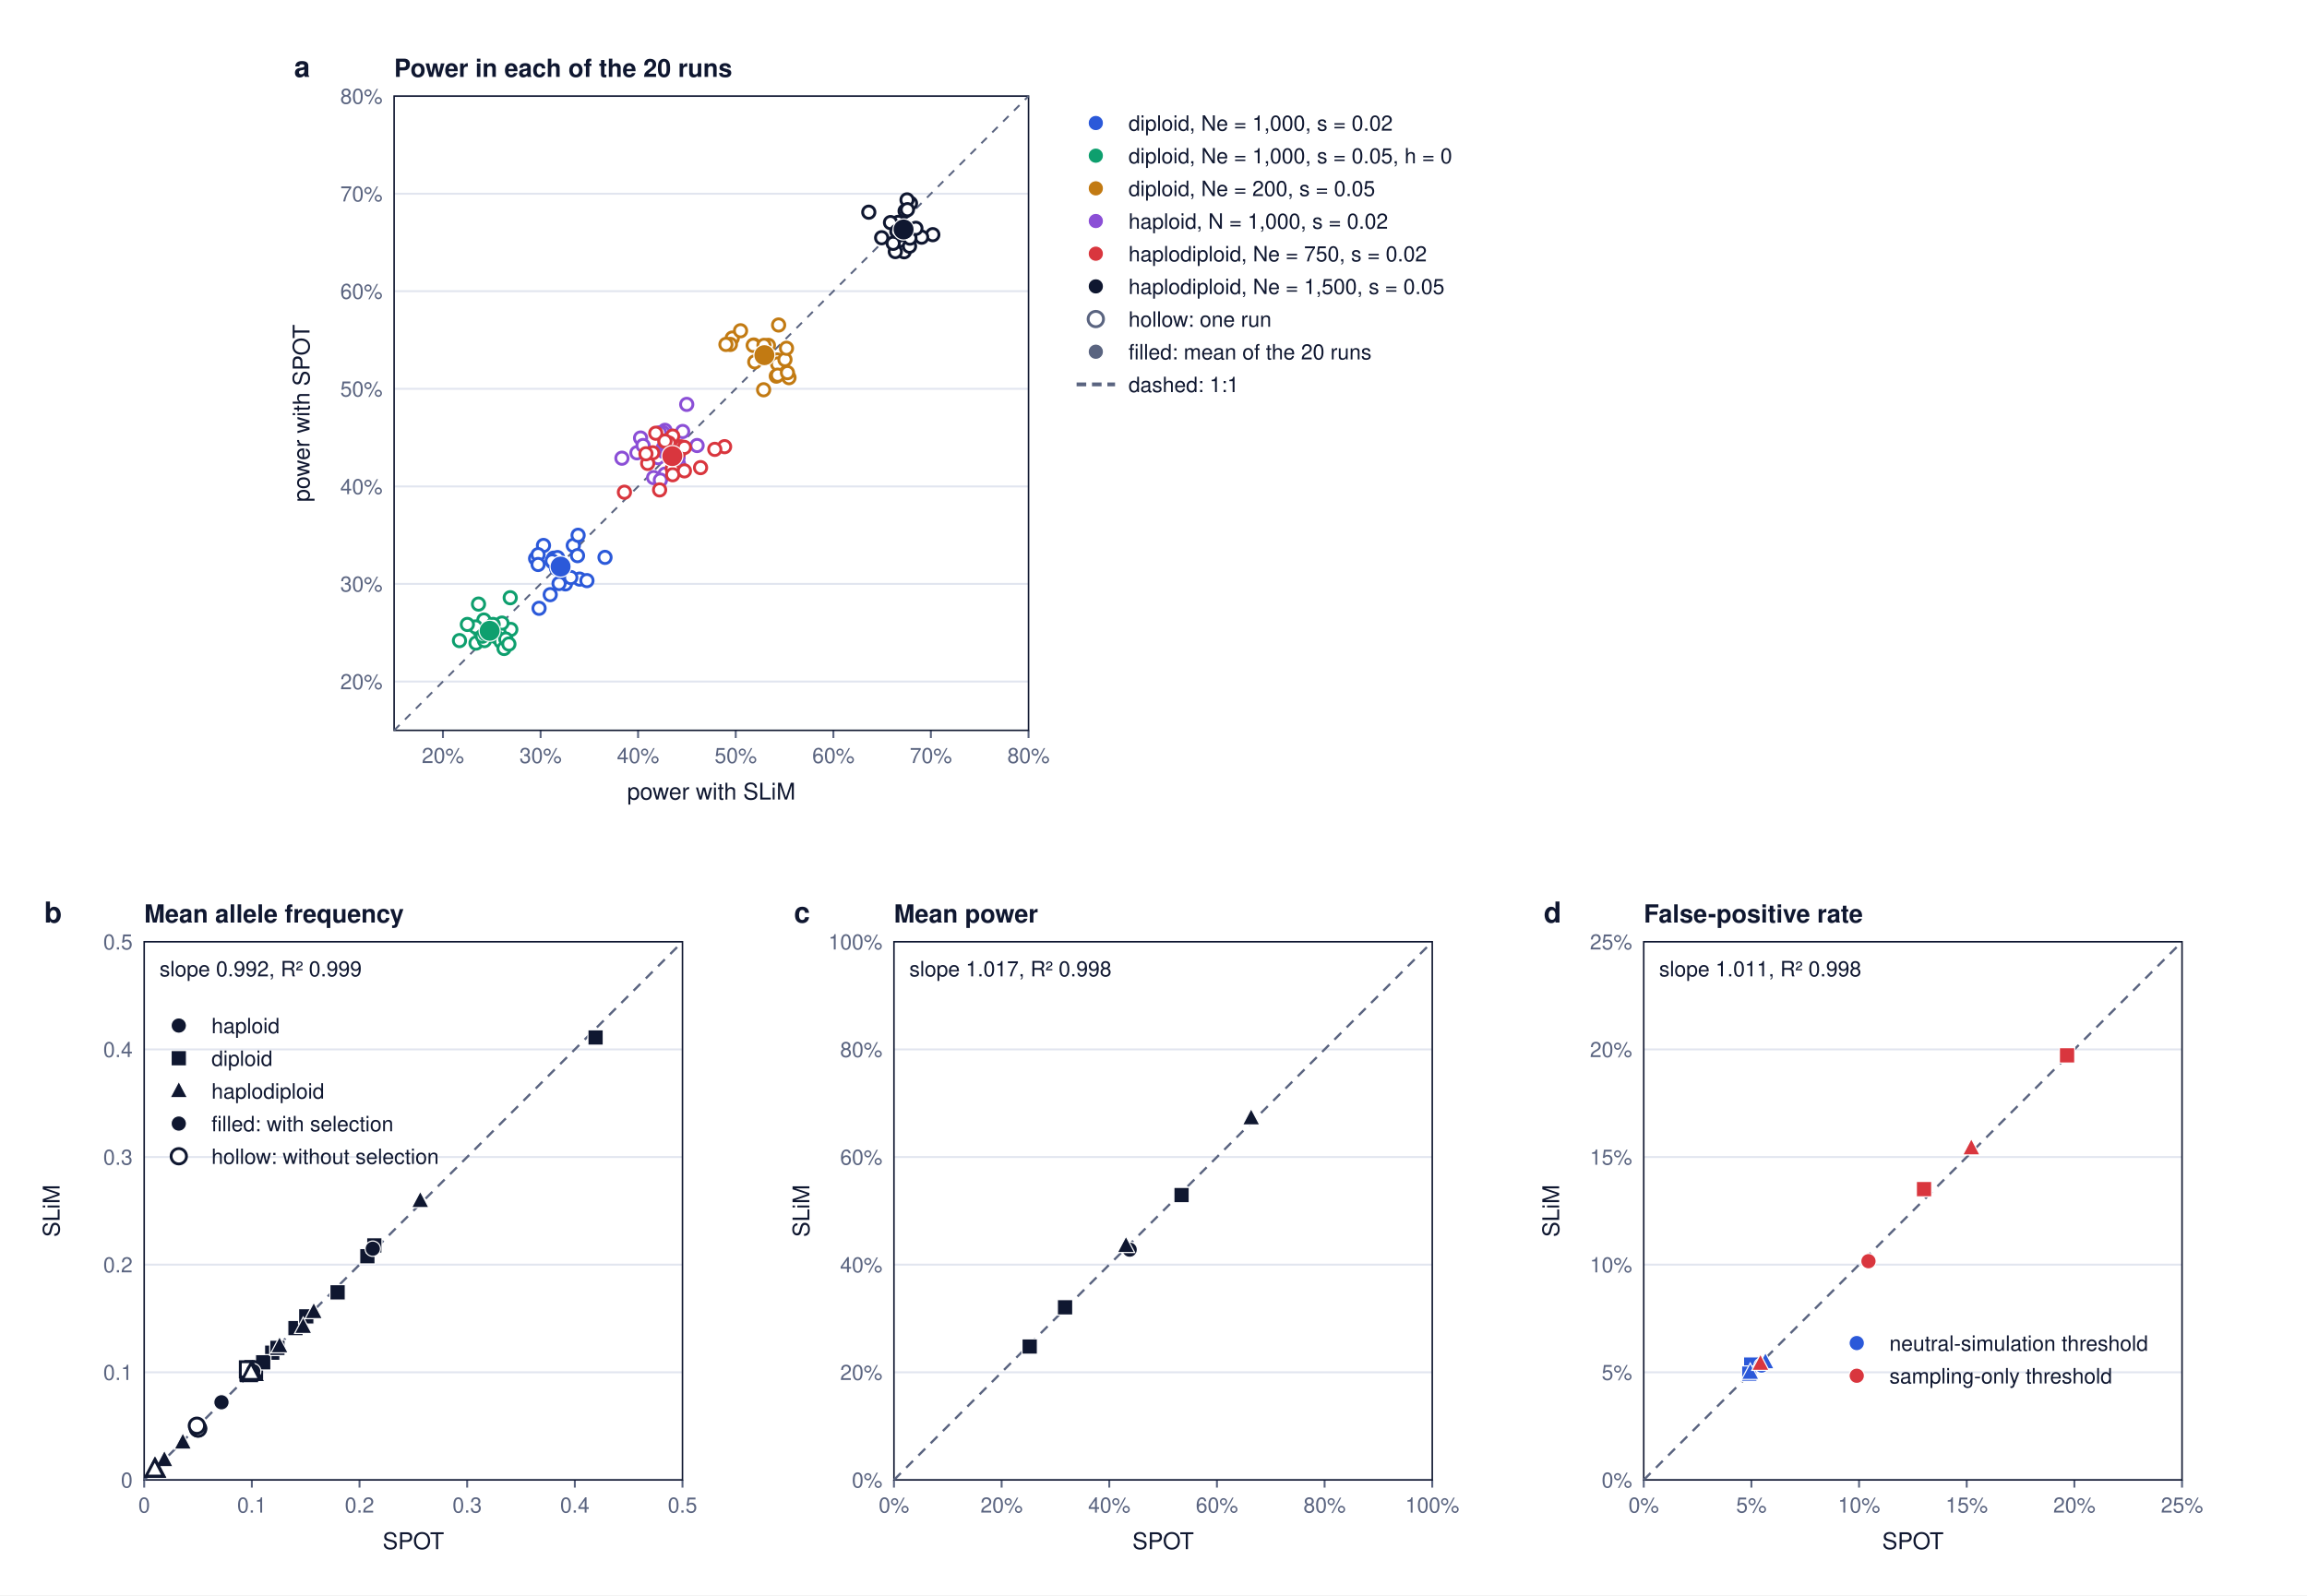
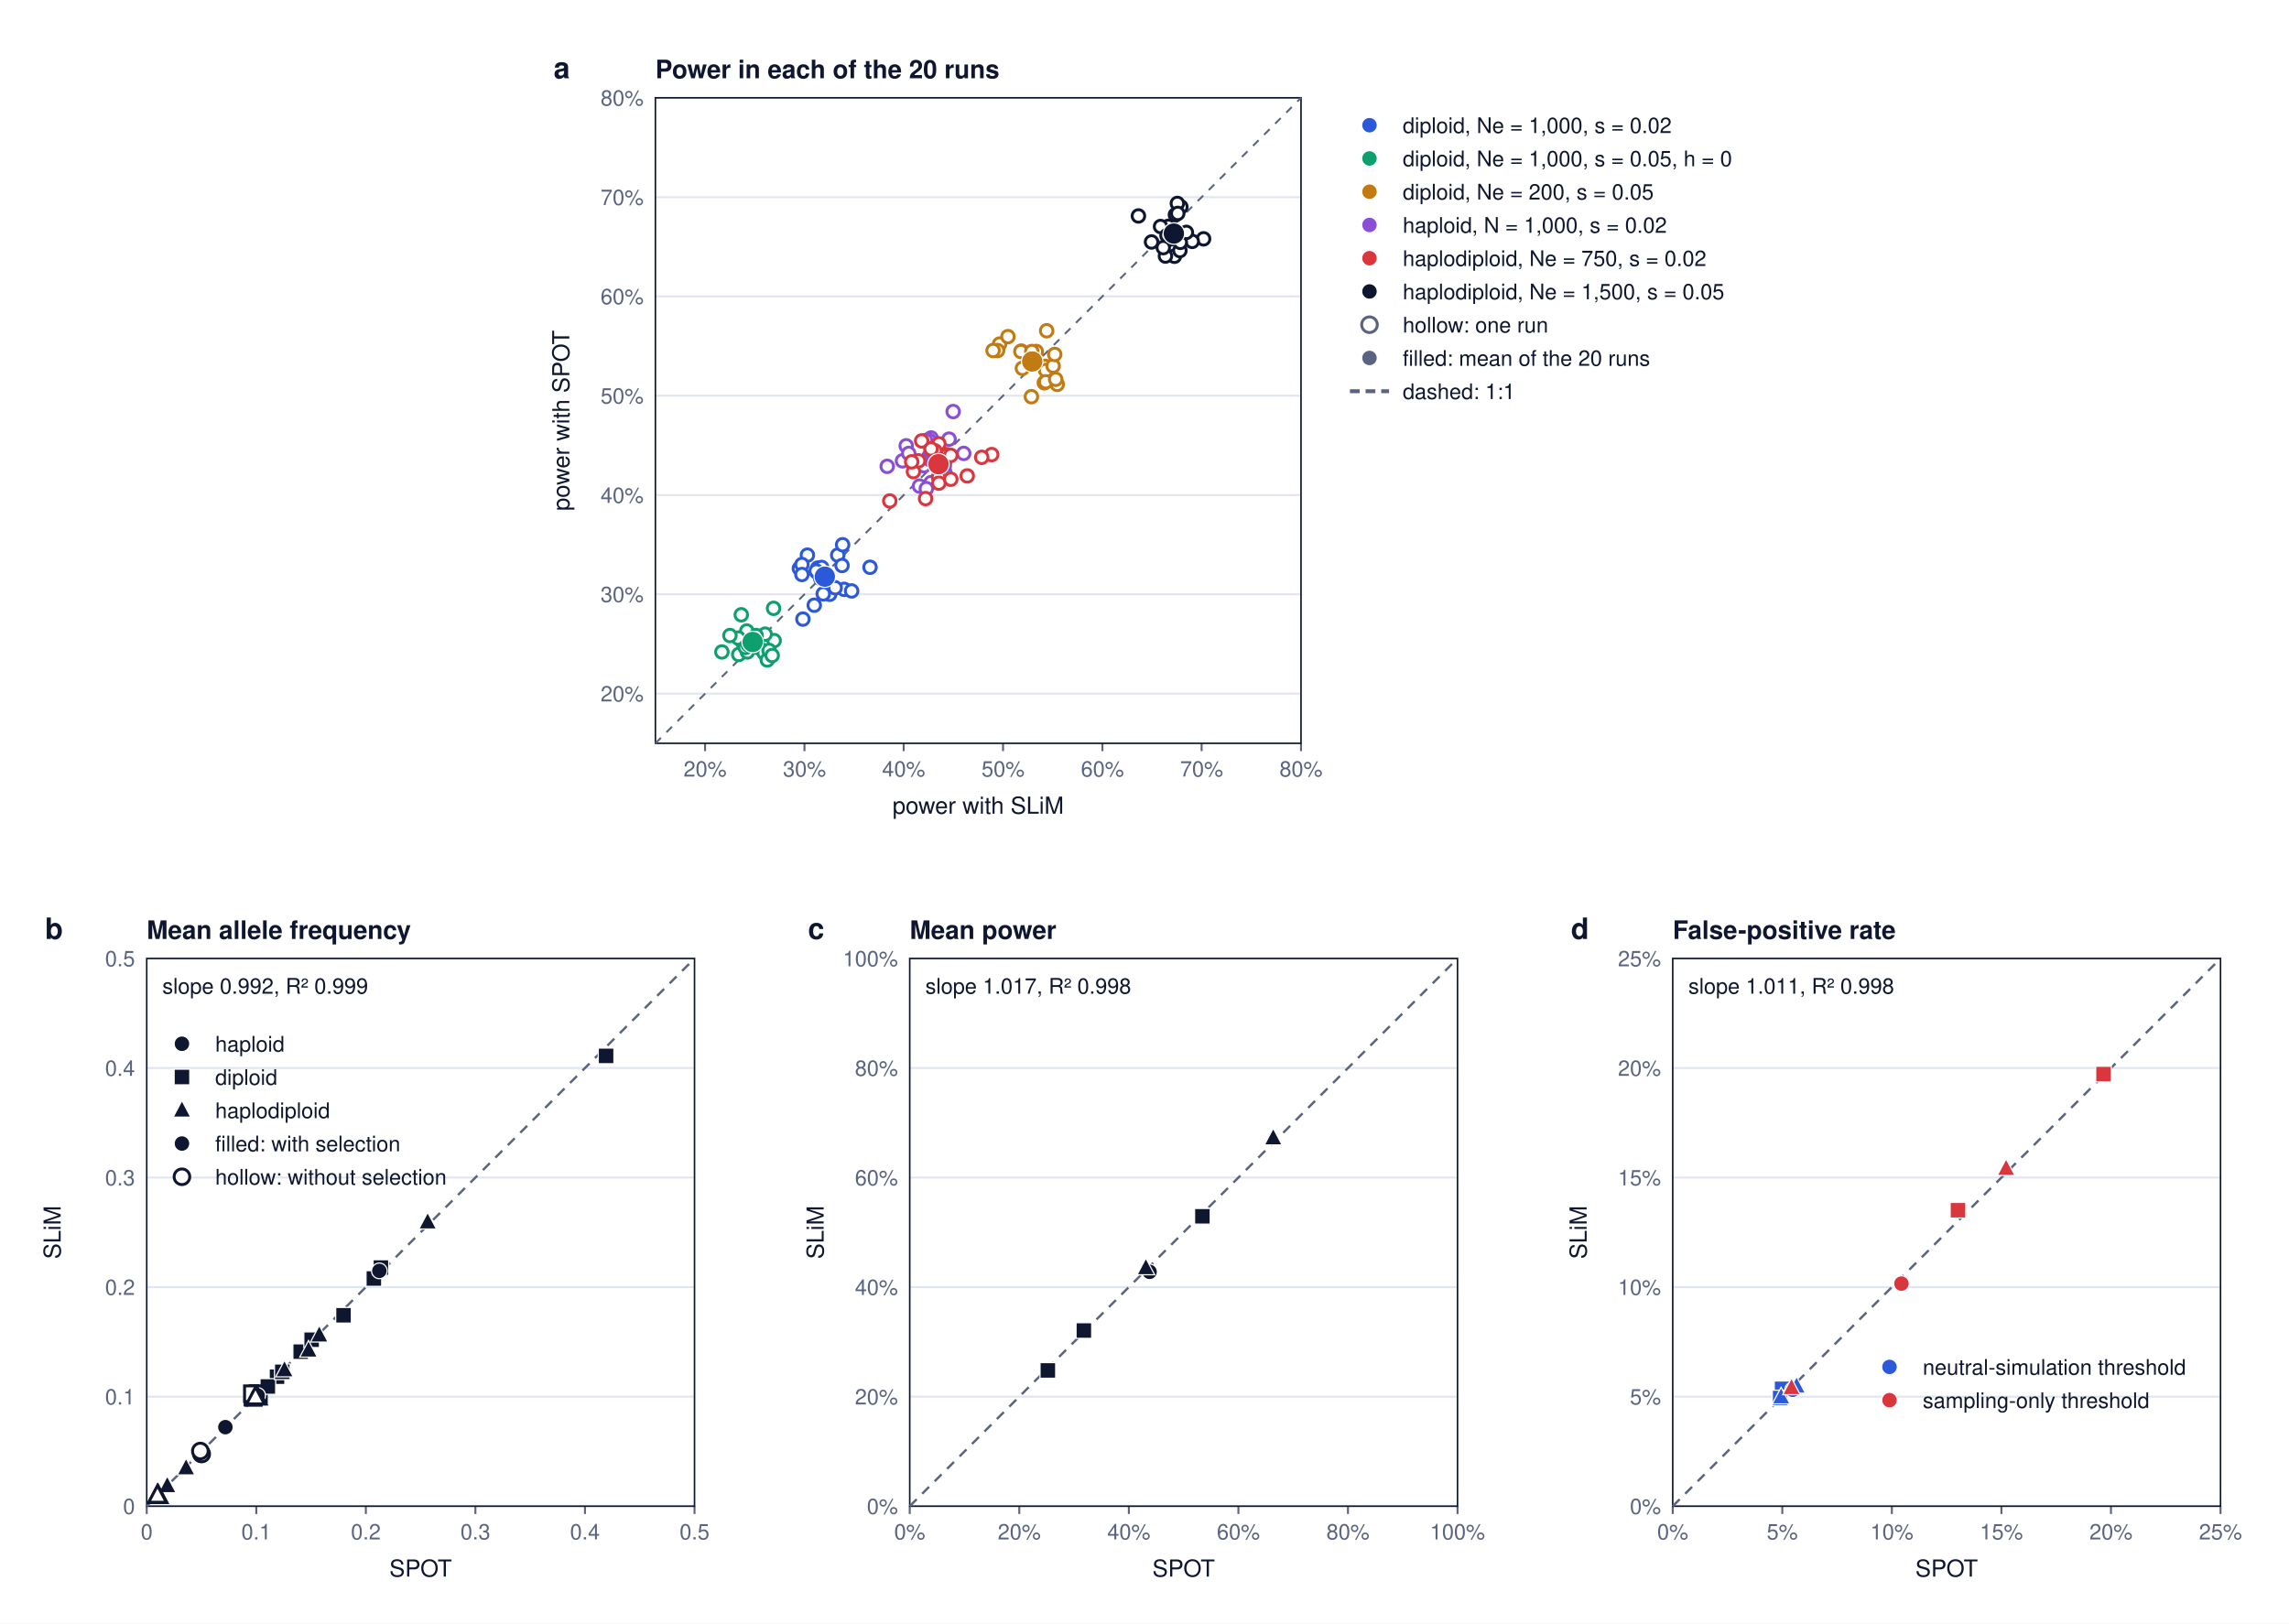
- <svg xmlns="http://www.w3.org/2000/svg" width="1200" height="830" viewBox="0 0 1200 830" font-family="Helvetica,Arial,sans-serif">
+ <svg xmlns="http://www.w3.org/2000/svg" width="1170" height="830" viewBox="0 0 1170 830" font-family="Helvetica,Arial,sans-serif">
  <defs>
    <g id="m0">
      <circle r="3.2" fill="#fff" stroke="#2B59D9" stroke-width="1.5" />
    </g>
    <g id="m1">
      <circle r="5.5" fill="#2B59D9" stroke="#fff" stroke-width="0.6" />
    </g>
    <g id="m2">
      <circle r="3.2" fill="#fff" stroke="#0E9F6E" stroke-width="1.5" />
    </g>
    <g id="m3">
      <circle r="5.5" fill="#0E9F6E" stroke="#fff" stroke-width="0.6" />
    </g>
    <g id="m4">
      <circle r="3.2" fill="#fff" stroke="#C27A12" stroke-width="1.5" />
    </g>
    <g id="m5">
      <circle r="5.5" fill="#C27A12" stroke="#fff" stroke-width="0.6" />
    </g>
    <g id="m6">
      <circle r="3.2" fill="#fff" stroke="#8B4FD6" stroke-width="1.5" />
    </g>
    <g id="m7">
      <circle r="5.5" fill="#8B4FD6" stroke="#fff" stroke-width="0.6" />
    </g>
    <g id="m8">
      <circle r="3.2" fill="#fff" stroke="#D9363E" stroke-width="1.5" />
    </g>
    <g id="m9">
      <circle r="5.5" fill="#D9363E" stroke="#fff" stroke-width="0.6" />
    </g>
    <g id="m10">
      <circle r="3.2" fill="#fff" stroke="#0F1730" stroke-width="1.5" />
    </g>
    <g id="m11">
      <circle r="5.5" fill="#0F1730" stroke="#fff" stroke-width="0.6" />
    </g>
    <g id="m12">
      <circle r="4" fill="#2B59D9" stroke="#fff" stroke-width="0.6" />
    </g>
    <g id="m13">
      <circle r="4" fill="#0E9F6E" stroke="#fff" stroke-width="0.6" />
    </g>
    <g id="m14">
      <circle r="4" fill="#C27A12" stroke="#fff" stroke-width="0.6" />
    </g>
    <g id="m15">
      <circle r="4" fill="#8B4FD6" stroke="#fff" stroke-width="0.6" />
    </g>
    <g id="m16">
      <circle r="4" fill="#D9363E" stroke="#fff" stroke-width="0.6" />
    </g>
    <g id="m17">
      <circle r="4" fill="#0F1730" stroke="#fff" stroke-width="0.6" />
    </g>
    <g id="m18">
      <circle r="4" fill="#fff" stroke="#5A6480" stroke-width="1.5" />
    </g>
    <g id="m19">
      <circle r="4" fill="#5A6480" stroke="#fff" stroke-width="0.6" />
    </g>
    <g id="m20">
      <rect x="-4" y="-4" width="8" height="8" fill="#0F1730" stroke="#fff" stroke-width="0.6" />
    </g>
    <g id="m21">
      <rect x="-4" y="-4" width="8" height="8" fill="#fff" stroke="#0F1730" stroke-width="1.5" />
    </g>
    <g id="m22">
      <circle r="4" fill="#fff" stroke="#0F1730" stroke-width="1.5" />
    </g>
    <g id="m23">
      <path d="M0 -5L4.5 3.5H-4.5Z" fill="#0F1730" stroke="#fff" stroke-width="0.6" />
    </g>
    <g id="m24">
      <path d="M0 -5L4.5 3.5H-4.5Z" fill="#fff" stroke="#0F1730" stroke-width="1.5" />
    </g>
    <g id="m25">
      <rect x="-4" y="-4" width="8" height="8" fill="#2B59D9" stroke="#fff" stroke-width="0.6" />
    </g>
    <g id="m26">
      <path d="M0 -5L4.5 3.5H-4.5Z" fill="#2B59D9" stroke="#fff" stroke-width="0.6" />
    </g>
    <g id="m27">
      <rect x="-4" y="-4" width="8" height="8" fill="#D9363E" stroke="#fff" stroke-width="0.6" />
    </g>
    <g id="m28">
      <path d="M0 -5L4.5 3.5H-4.5Z" fill="#D9363E" stroke="#fff" stroke-width="0.6" />
    </g>
  </defs>
-   <rect width="1200" height="830" fill="#fff" />
-   <text x="205.0" y="40.0" font-size="13" text-anchor="start" fill="#0F1730" font-weight="600">Power in each of the 20 runs</text>
-   <text x="153.0" y="40.0" font-size="15" text-anchor="start" fill="#0F1730" font-weight="700">a</text>
-   <line x1="205" x2="535" y1="354.6" y2="354.6" stroke="#E1E5EF" />
-   <text x="199" y="358.6" font-size="11" text-anchor="end" fill="#5A6480">20%</text>
-   <line x1="205" x2="535" y1="303.8" y2="303.8" stroke="#E1E5EF" />
-   <text x="199" y="307.8" font-size="11" text-anchor="end" fill="#5A6480">30%</text>
-   <line x1="205" x2="535" y1="253.1" y2="253.1" stroke="#E1E5EF" />
-   <text x="199" y="257.1" font-size="11" text-anchor="end" fill="#5A6480">40%</text>
-   <line x1="205" x2="535" y1="202.3" y2="202.3" stroke="#E1E5EF" />
-   <text x="199" y="206.3" font-size="11" text-anchor="end" fill="#5A6480">50%</text>
-   <line x1="205" x2="535" y1="151.5" y2="151.5" stroke="#E1E5EF" />
-   <text x="199" y="155.5" font-size="11" text-anchor="end" fill="#5A6480">60%</text>
-   <line x1="205" x2="535" y1="100.8" y2="100.8" stroke="#E1E5EF" />
-   <text x="199" y="104.8" font-size="11" text-anchor="end" fill="#5A6480">70%</text>
-   <line x1="205" x2="535" y1="50.0" y2="50.0" stroke="#E1E5EF" />
-   <text x="199" y="54.0" font-size="11" text-anchor="end" fill="#5A6480">80%</text>
-   <line x1="230.4" x2="230.4" y1="380" y2="384" stroke="#5A6480" />
-   <text x="230.4" y="397" font-size="11" text-anchor="middle" fill="#5A6480">20%</text>
-   <line x1="281.2" x2="281.2" y1="380" y2="384" stroke="#5A6480" />
-   <text x="281.2" y="397" font-size="11" text-anchor="middle" fill="#5A6480">30%</text>
-   <line x1="331.9" x2="331.9" y1="380" y2="384" stroke="#5A6480" />
-   <text x="331.9" y="397" font-size="11" text-anchor="middle" fill="#5A6480">40%</text>
-   <line x1="382.7" x2="382.7" y1="380" y2="384" stroke="#5A6480" />
-   <text x="382.7" y="397" font-size="11" text-anchor="middle" fill="#5A6480">50%</text>
-   <line x1="433.5" x2="433.5" y1="380" y2="384" stroke="#5A6480" />
-   <text x="433.5" y="397" font-size="11" text-anchor="middle" fill="#5A6480">60%</text>
-   <line x1="484.2" x2="484.2" y1="380" y2="384" stroke="#5A6480" />
-   <text x="484.2" y="397" font-size="11" text-anchor="middle" fill="#5A6480">70%</text>
-   <line x1="535.0" x2="535.0" y1="380" y2="384" stroke="#5A6480" />
-   <text x="535.0" y="397" font-size="11" text-anchor="middle" fill="#5A6480">80%</text>
-   <rect x="205" y="50" width="330" height="330" fill="none" stroke="#0F1730" stroke-width=".8" />
-   <text x="370.0" y="416.0" font-size="12" text-anchor="middle" fill="#0F1730">power with SLiM</text>
-   <text x="161.0" y="215.0" font-size="12" text-anchor="middle" fill="#0F1730" transform="rotate(-90 161.0 215.0)">power with SPOT</text>
-   <path d="M205.0 380.0L535.0 50.0" fill="none" stroke="#5A6480" stroke-width="1" stroke-dasharray="4 4" stroke-opacity="1" />
-   <use href="#m0" x="278.6" y="290.6" />
-   <use href="#m0" x="294.1" y="303.8" />
-   <use href="#m0" x="301.5" y="301.3" />
-   <use href="#m0" x="282.7" y="283.8" />
-   <use href="#m0" x="279.9" y="288.6" />
-   <use href="#m0" x="298.2" y="283.8" />
-   <use href="#m0" x="314.7" y="290.0" />
-   <use href="#m0" x="288.0" y="290.4" />
-   <use href="#m0" x="280.4" y="316.5" />
-   <use href="#m0" x="289.5" y="295.7" />
-   <use href="#m0" x="300.4" y="289.1" />
-   <use href="#m0" x="290.0" y="290.1" />
-   <use href="#m0" x="296.9" y="300.5" />
-   <use href="#m0" x="287.5" y="292.4" />
-   <use href="#m0" x="279.9" y="293.7" />
-   <use href="#m0" x="286.2" y="309.4" />
-   <use href="#m0" x="290.8" y="303.6" />
-   <use href="#m0" x="305.3" y="302.1" />
-   <use href="#m0" x="300.7" y="278.5" />
-   <use href="#m0" x="287.2" y="291.9" />
-   <use href="#m1" x="291.6" y="294.8" />
-   <use href="#m2" x="247.6" y="334.6" />
-   <use href="#m2" x="249.4" y="328.0" />
-   <use href="#m2" x="265.7" y="327.5" />
-   <use href="#m2" x="251.7" y="322.6" />
-   <use href="#m2" x="239.0" y="333.3" />
-   <use href="#m2" x="258.1" y="331.3" />
-   <use href="#m2" x="265.4" y="311.0" />
-   <use href="#m2" x="252.0" y="333.3" />
-   <use href="#m2" x="247.4" y="326.2" />
-   <use href="#m2" x="260.6" y="333.8" />
-   <use href="#m2" x="262.2" y="337.4" />
-   <use href="#m2" x="248.9" y="314.3" />
-   <use href="#m2" x="261.1" y="324.2" />
-   <use href="#m2" x="254.5" y="328.2" />
-   <use href="#m2" x="250.9" y="331.0" />
-   <use href="#m2" x="256.5" y="324.9" />
-   <use href="#m2" x="243.1" y="324.9" />
-   <use href="#m2" x="263.1" y="332.5" />
-   <use href="#m2" x="264.7" y="335.1" />
-   <use href="#m2" x="252.5" y="329.7" />
-   <use href="#m3" x="254.7" y="328.2" />
-   <use href="#m4" x="380.9" y="175.9" />
-   <use href="#m4" x="397.2" y="202.8" />
-   <use href="#m4" x="403.8" y="195.7" />
-   <use href="#m4" x="399.7" y="179.7" />
-   <use href="#m4" x="379.9" y="179.2" />
-   <use href="#m4" x="392.1" y="179.5" />
-   <use href="#m4" x="392.6" y="188.3" />
-   <use href="#m4" x="391.8" y="179.7" />
-   <use href="#m4" x="397.2" y="184.8" />
-   <use href="#m4" x="404.3" y="187.3" />
-   <use href="#m4" x="385.2" y="172.1" />
-   <use href="#m4" x="404.5" y="189.4" />
-   <use href="#m4" x="410.4" y="196.5" />
-   <use href="#m4" x="404.5" y="195.2" />
-   <use href="#m4" x="408.3" y="187.1" />
-   <use href="#m4" x="409.1" y="181.2" />
-   <use href="#m4" x="377.6" y="179.2" />
-   <use href="#m4" x="409.6" y="193.9" />
-   <use href="#m4" x="397.4" y="179.7" />
-   <use href="#m4" x="405.0" y="169.1" />
-   <use href="#m5" x="397.6" y="184.8" />
-   <use href="#m6" x="353.2" y="242.7" />
-   <use href="#m6" x="331.3" y="235.6" />
-   <use href="#m6" x="353.0" y="233.3" />
-   <use href="#m6" x="345.9" y="223.9" />
-   <use href="#m6" x="342.3" y="238.1" />
-   <use href="#m6" x="353.8" y="232.7" />
-   <use href="#m6" x="351.3" y="231.7" />
-   <use href="#m6" x="344.9" y="225.1" />
-   <use href="#m6" x="333.2" y="227.9" />
-   <use href="#m6" x="343.1" y="225.2" />
-   <use href="#m6" x="355.1" y="224.5" />
-   <use href="#m6" x="340.0" y="248.5" />
-   <use href="#m6" x="345.9" y="246.7" />
-   <use href="#m6" x="334.5" y="231.8" />
-   <use href="#m6" x="352.9" y="241.4" />
-   <use href="#m6" x="357.2" y="210.4" />
-   <use href="#m6" x="323.5" y="238.4" />
-   <use href="#m6" x="362.6" y="231.8" />
-   <use href="#m6" x="352.7" y="238.1" />
-   <use href="#m6" x="343.5" y="249.8" />
-   <use href="#m7" x="346.0" y="233.9" />
-   <use href="#m8" x="345.9" y="229.5" />
-   <use href="#m8" x="353.2" y="235.1" />
-   <use href="#m8" x="349.7" y="243.9" />
-   <use href="#m8" x="349.9" y="226.9" />
-   <use href="#m8" x="354.3" y="232.5" />
-   <use href="#m8" x="349.9" y="247.0" />
-   <use href="#m8" x="336.9" y="241.1" />
-   <use href="#m8" x="347.9" y="230.5" />
-   <use href="#m8" x="341.1" y="225.4" />
-   <use href="#m8" x="350.5" y="235.1" />
-   <use href="#m8" x="343.1" y="254.9" />
-   <use href="#m8" x="339.5" y="235.6" />
-   <use href="#m8" x="356.0" y="232.8" />
-   <use href="#m8" x="345.9" y="229.5" />
-   <use href="#m8" x="376.9" y="232.4" />
-   <use href="#m8" x="356.0" y="245.0" />
-   <use href="#m8" x="364.4" y="243.3" />
-   <use href="#m8" x="371.8" y="233.8" />
-   <use href="#m8" x="336.0" y="236.1" />
-   <use href="#m8" x="324.8" y="256.1" />
-   <use href="#m9" x="349.7" y="237.3" />
-   <use href="#m10" x="475.6" y="121.8" />
-   <use href="#m10" x="451.9" y="110.4" />
-   <use href="#m10" x="485.2" y="122.1" />
-   <use href="#m10" x="468.1" y="122.2" />
-   <use href="#m10" x="458.6" y="123.7" />
-   <use href="#m10" x="470.3" y="131.0" />
-   <use href="#m10" x="465.7" y="130.9" />
-   <use href="#m10" x="473.6" y="105.8" />
-   <use href="#m10" x="471.8" y="104.0" />
-   <use href="#m10" x="467.2" y="115.7" />
-   <use href="#m10" x="463.2" y="115.8" />
-   <use href="#m10" x="473.1" y="123.6" />
-   <use href="#m10" x="470.8" y="109.8" />
-   <use href="#m10" x="472.0" y="109.1" />
-   <use href="#m10" x="464.6" y="126.6" />
-   <use href="#m10" x="479.4" y="123.4" />
-   <use href="#m10" x="473.1" y="128.1" />
-   <use href="#m10" x="473.3" y="123.9" />
-   <use href="#m10" x="476.4" y="118.8" />
-   <use href="#m10" x="466.5" y="120.4" />
-   <use href="#m11" x="470.0" y="119.4" />
-   <use href="#m12" x="570.0" y="64.0" />
-   <text x="587.0" y="68.0" font-size="11" text-anchor="start" fill="#0F1730">diploid, Ne = 1,000, s = 0.02</text>
-   <use href="#m13" x="570.0" y="81.0" />
-   <text x="587.0" y="85.0" font-size="11" text-anchor="start" fill="#0F1730">diploid, Ne = 1,000, s = 0.05, h = 0</text>
-   <use href="#m14" x="570.0" y="98.0" />
-   <text x="587.0" y="102.0" font-size="11" text-anchor="start" fill="#0F1730">diploid, Ne = 200, s = 0.05</text>
-   <use href="#m15" x="570.0" y="115.0" />
-   <text x="587.0" y="119.0" font-size="11" text-anchor="start" fill="#0F1730">haploid, N = 1,000, s = 0.02</text>
-   <use href="#m16" x="570.0" y="132.0" />
-   <text x="587.0" y="136.0" font-size="11" text-anchor="start" fill="#0F1730">haplodiploid, Ne = 750, s = 0.02</text>
-   <use href="#m17" x="570.0" y="149.0" />
-   <text x="587.0" y="153.0" font-size="11" text-anchor="start" fill="#0F1730">haplodiploid, Ne = 1,500, s = 0.05</text>
-   <use href="#m18" x="570.0" y="166.0" />
-   <text x="587.0" y="170.0" font-size="11" text-anchor="start" fill="#0F1730">hollow: one run</text>
-   <use href="#m19" x="570.0" y="183.0" />
-   <text x="587.0" y="187.0" font-size="11" text-anchor="start" fill="#0F1730">filled: mean of the 20 runs</text>
-   <line x1="560" x2="580" y1="200" y2="200" stroke="#5A6480" stroke-width="2" stroke-dasharray="5 3" />
-   <text x="587.0" y="204.0" font-size="11" text-anchor="start" fill="#0F1730">dashed: 1:1</text>
+   <rect width="1170" height="830" fill="#fff" />
+   <text x="335.0" y="40.0" font-size="13" text-anchor="start" fill="#0F1730" font-weight="600">Power in each of the 20 runs</text>
+   <text x="283.0" y="40.0" font-size="15" text-anchor="start" fill="#0F1730" font-weight="700">a</text>
+   <line x1="335" x2="665" y1="354.6" y2="354.6" stroke="#E1E5EF" />
+   <text x="329" y="358.6" font-size="11" text-anchor="end" fill="#5A6480">20%</text>
+   <line x1="335" x2="665" y1="303.8" y2="303.8" stroke="#E1E5EF" />
+   <text x="329" y="307.8" font-size="11" text-anchor="end" fill="#5A6480">30%</text>
+   <line x1="335" x2="665" y1="253.1" y2="253.1" stroke="#E1E5EF" />
+   <text x="329" y="257.1" font-size="11" text-anchor="end" fill="#5A6480">40%</text>
+   <line x1="335" x2="665" y1="202.3" y2="202.3" stroke="#E1E5EF" />
+   <text x="329" y="206.3" font-size="11" text-anchor="end" fill="#5A6480">50%</text>
+   <line x1="335" x2="665" y1="151.5" y2="151.5" stroke="#E1E5EF" />
+   <text x="329" y="155.5" font-size="11" text-anchor="end" fill="#5A6480">60%</text>
+   <line x1="335" x2="665" y1="100.8" y2="100.8" stroke="#E1E5EF" />
+   <text x="329" y="104.8" font-size="11" text-anchor="end" fill="#5A6480">70%</text>
+   <line x1="335" x2="665" y1="50.0" y2="50.0" stroke="#E1E5EF" />
+   <text x="329" y="54.0" font-size="11" text-anchor="end" fill="#5A6480">80%</text>
+   <line x1="360.4" x2="360.4" y1="380" y2="384" stroke="#5A6480" />
+   <text x="360.4" y="397" font-size="11" text-anchor="middle" fill="#5A6480">20%</text>
+   <line x1="411.2" x2="411.2" y1="380" y2="384" stroke="#5A6480" />
+   <text x="411.2" y="397" font-size="11" text-anchor="middle" fill="#5A6480">30%</text>
+   <line x1="461.9" x2="461.9" y1="380" y2="384" stroke="#5A6480" />
+   <text x="461.9" y="397" font-size="11" text-anchor="middle" fill="#5A6480">40%</text>
+   <line x1="512.7" x2="512.7" y1="380" y2="384" stroke="#5A6480" />
+   <text x="512.7" y="397" font-size="11" text-anchor="middle" fill="#5A6480">50%</text>
+   <line x1="563.5" x2="563.5" y1="380" y2="384" stroke="#5A6480" />
+   <text x="563.5" y="397" font-size="11" text-anchor="middle" fill="#5A6480">60%</text>
+   <line x1="614.2" x2="614.2" y1="380" y2="384" stroke="#5A6480" />
+   <text x="614.2" y="397" font-size="11" text-anchor="middle" fill="#5A6480">70%</text>
+   <line x1="665.0" x2="665.0" y1="380" y2="384" stroke="#5A6480" />
+   <text x="665.0" y="397" font-size="11" text-anchor="middle" fill="#5A6480">80%</text>
+   <rect x="335" y="50" width="330" height="330" fill="none" stroke="#0F1730" stroke-width=".8" />
+   <text x="500.0" y="416.0" font-size="12" text-anchor="middle" fill="#0F1730">power with SLiM</text>
+   <text x="291.0" y="215.0" font-size="12" text-anchor="middle" fill="#0F1730" transform="rotate(-90 291.0 215.0)">power with SPOT</text>
+   <path d="M335.0 380.0L665.0 50.0" fill="none" stroke="#5A6480" stroke-width="1" stroke-dasharray="4 4" stroke-opacity="1" />
+   <use href="#m0" x="408.6" y="290.6" />
+   <use href="#m0" x="424.1" y="303.8" />
+   <use href="#m0" x="431.5" y="301.3" />
+   <use href="#m0" x="412.7" y="283.8" />
+   <use href="#m0" x="409.9" y="288.6" />
+   <use href="#m0" x="428.2" y="283.8" />
+   <use href="#m0" x="444.7" y="290.0" />
+   <use href="#m0" x="418.0" y="290.4" />
+   <use href="#m0" x="410.4" y="316.5" />
+   <use href="#m0" x="419.5" y="295.7" />
+   <use href="#m0" x="430.4" y="289.1" />
+   <use href="#m0" x="420.0" y="290.1" />
+   <use href="#m0" x="426.9" y="300.5" />
+   <use href="#m0" x="417.5" y="292.4" />
+   <use href="#m0" x="409.9" y="293.7" />
+   <use href="#m0" x="416.2" y="309.4" />
+   <use href="#m0" x="420.8" y="303.6" />
+   <use href="#m0" x="435.3" y="302.1" />
+   <use href="#m0" x="430.7" y="278.5" />
+   <use href="#m0" x="417.2" y="291.9" />
+   <use href="#m1" x="421.6" y="294.8" />
+   <use href="#m2" x="377.6" y="334.6" />
+   <use href="#m2" x="379.4" y="328.0" />
+   <use href="#m2" x="395.7" y="327.5" />
+   <use href="#m2" x="381.7" y="322.6" />
+   <use href="#m2" x="369.0" y="333.3" />
+   <use href="#m2" x="388.1" y="331.3" />
+   <use href="#m2" x="395.4" y="311.0" />
+   <use href="#m2" x="382.0" y="333.3" />
+   <use href="#m2" x="377.4" y="326.2" />
+   <use href="#m2" x="390.6" y="333.8" />
+   <use href="#m2" x="392.2" y="337.4" />
+   <use href="#m2" x="378.9" y="314.3" />
+   <use href="#m2" x="391.1" y="324.2" />
+   <use href="#m2" x="384.5" y="328.2" />
+   <use href="#m2" x="380.9" y="331.0" />
+   <use href="#m2" x="386.5" y="324.9" />
+   <use href="#m2" x="373.1" y="324.9" />
+   <use href="#m2" x="393.1" y="332.5" />
+   <use href="#m2" x="394.7" y="335.1" />
+   <use href="#m2" x="382.5" y="329.7" />
+   <use href="#m3" x="384.7" y="328.2" />
+   <use href="#m4" x="510.9" y="175.9" />
+   <use href="#m4" x="527.2" y="202.8" />
+   <use href="#m4" x="533.8" y="195.7" />
+   <use href="#m4" x="529.7" y="179.7" />
+   <use href="#m4" x="509.9" y="179.2" />
+   <use href="#m4" x="522.1" y="179.5" />
+   <use href="#m4" x="522.6" y="188.3" />
+   <use href="#m4" x="521.8" y="179.7" />
+   <use href="#m4" x="527.2" y="184.8" />
+   <use href="#m4" x="534.3" y="187.3" />
+   <use href="#m4" x="515.2" y="172.1" />
+   <use href="#m4" x="534.5" y="189.4" />
+   <use href="#m4" x="540.4" y="196.5" />
+   <use href="#m4" x="534.5" y="195.2" />
+   <use href="#m4" x="538.3" y="187.1" />
+   <use href="#m4" x="539.1" y="181.2" />
+   <use href="#m4" x="507.6" y="179.2" />
+   <use href="#m4" x="539.6" y="193.9" />
+   <use href="#m4" x="527.4" y="179.7" />
+   <use href="#m4" x="535.0" y="169.1" />
+   <use href="#m5" x="527.6" y="184.8" />
+   <use href="#m6" x="483.2" y="242.7" />
+   <use href="#m6" x="461.3" y="235.6" />
+   <use href="#m6" x="483.0" y="233.3" />
+   <use href="#m6" x="475.9" y="223.9" />
+   <use href="#m6" x="472.3" y="238.1" />
+   <use href="#m6" x="483.8" y="232.7" />
+   <use href="#m6" x="481.3" y="231.7" />
+   <use href="#m6" x="474.9" y="225.1" />
+   <use href="#m6" x="463.2" y="227.9" />
+   <use href="#m6" x="473.1" y="225.2" />
+   <use href="#m6" x="485.1" y="224.5" />
+   <use href="#m6" x="470.0" y="248.5" />
+   <use href="#m6" x="475.9" y="246.7" />
+   <use href="#m6" x="464.5" y="231.8" />
+   <use href="#m6" x="482.9" y="241.4" />
+   <use href="#m6" x="487.2" y="210.4" />
+   <use href="#m6" x="453.5" y="238.4" />
+   <use href="#m6" x="492.6" y="231.8" />
+   <use href="#m6" x="482.7" y="238.1" />
+   <use href="#m6" x="473.5" y="249.8" />
+   <use href="#m7" x="476.0" y="233.9" />
+   <use href="#m8" x="475.9" y="229.5" />
+   <use href="#m8" x="483.2" y="235.1" />
+   <use href="#m8" x="479.7" y="243.9" />
+   <use href="#m8" x="479.9" y="226.9" />
+   <use href="#m8" x="484.3" y="232.5" />
+   <use href="#m8" x="479.9" y="247.0" />
+   <use href="#m8" x="466.9" y="241.1" />
+   <use href="#m8" x="477.9" y="230.5" />
+   <use href="#m8" x="471.1" y="225.4" />
+   <use href="#m8" x="480.5" y="235.1" />
+   <use href="#m8" x="473.1" y="254.9" />
+   <use href="#m8" x="469.5" y="235.6" />
+   <use href="#m8" x="486.0" y="232.8" />
+   <use href="#m8" x="475.9" y="229.5" />
+   <use href="#m8" x="506.9" y="232.4" />
+   <use href="#m8" x="486.0" y="245.0" />
+   <use href="#m8" x="494.4" y="243.3" />
+   <use href="#m8" x="501.8" y="233.8" />
+   <use href="#m8" x="466.0" y="236.1" />
+   <use href="#m8" x="454.8" y="256.1" />
+   <use href="#m9" x="479.7" y="237.3" />
+   <use href="#m10" x="605.6" y="121.8" />
+   <use href="#m10" x="581.9" y="110.4" />
+   <use href="#m10" x="615.2" y="122.1" />
+   <use href="#m10" x="598.1" y="122.2" />
+   <use href="#m10" x="588.6" y="123.7" />
+   <use href="#m10" x="600.3" y="131.0" />
+   <use href="#m10" x="595.7" y="130.9" />
+   <use href="#m10" x="603.6" y="105.8" />
+   <use href="#m10" x="601.8" y="104.0" />
+   <use href="#m10" x="597.2" y="115.7" />
+   <use href="#m10" x="593.2" y="115.8" />
+   <use href="#m10" x="603.1" y="123.6" />
+   <use href="#m10" x="600.8" y="109.8" />
+   <use href="#m10" x="602.0" y="109.1" />
+   <use href="#m10" x="594.6" y="126.6" />
+   <use href="#m10" x="609.4" y="123.4" />
+   <use href="#m10" x="603.1" y="128.1" />
+   <use href="#m10" x="603.3" y="123.9" />
+   <use href="#m10" x="606.4" y="118.8" />
+   <use href="#m10" x="596.5" y="120.4" />
+   <use href="#m11" x="600.0" y="119.4" />
+   <use href="#m12" x="700.0" y="64.0" />
+   <text x="717.0" y="68.0" font-size="11" text-anchor="start" fill="#0F1730">diploid, Ne = 1,000, s = 0.02</text>
+   <use href="#m13" x="700.0" y="81.0" />
+   <text x="717.0" y="85.0" font-size="11" text-anchor="start" fill="#0F1730">diploid, Ne = 1,000, s = 0.05, h = 0</text>
+   <use href="#m14" x="700.0" y="98.0" />
+   <text x="717.0" y="102.0" font-size="11" text-anchor="start" fill="#0F1730">diploid, Ne = 200, s = 0.05</text>
+   <use href="#m15" x="700.0" y="115.0" />
+   <text x="717.0" y="119.0" font-size="11" text-anchor="start" fill="#0F1730">haploid, N = 1,000, s = 0.02</text>
+   <use href="#m16" x="700.0" y="132.0" />
+   <text x="717.0" y="136.0" font-size="11" text-anchor="start" fill="#0F1730">haplodiploid, Ne = 750, s = 0.02</text>
+   <use href="#m17" x="700.0" y="149.0" />
+   <text x="717.0" y="153.0" font-size="11" text-anchor="start" fill="#0F1730">haplodiploid, Ne = 1,500, s = 0.05</text>
+   <use href="#m18" x="700.0" y="166.0" />
+   <text x="717.0" y="170.0" font-size="11" text-anchor="start" fill="#0F1730">hollow: one run</text>
+   <use href="#m19" x="700.0" y="183.0" />
+   <text x="717.0" y="187.0" font-size="11" text-anchor="start" fill="#0F1730">filled: mean of the 20 runs</text>
+   <line x1="690" x2="710" y1="200" y2="200" stroke="#5A6480" stroke-width="2" stroke-dasharray="5 3" />
+   <text x="717.0" y="204.0" font-size="11" text-anchor="start" fill="#0F1730">dashed: 1:1</text>
  <text x="75.0" y="480.0" font-size="13" text-anchor="start" fill="#0F1730" font-weight="600">Mean allele frequency</text>
  <text x="23.0" y="480.0" font-size="15" text-anchor="start" fill="#0F1730" font-weight="700">b</text>
  <line x1="75" x2="355" y1="770.0" y2="770.0" stroke="#E1E5EF" />
  <text x="69" y="774.0" font-size="11" text-anchor="end" fill="#5A6480">0</text>
  <line x1="75" x2="355" y1="714.0" y2="714.0" stroke="#E1E5EF" />
  <text x="69" y="718.0" font-size="11" text-anchor="end" fill="#5A6480">0.1</text>
  <line x1="75" x2="355" y1="658.0" y2="658.0" stroke="#E1E5EF" />
  <text x="69" y="662.0" font-size="11" text-anchor="end" fill="#5A6480">0.2</text>
  <line x1="75" x2="355" y1="602.0" y2="602.0" stroke="#E1E5EF" />
  <text x="69" y="606.0" font-size="11" text-anchor="end" fill="#5A6480">0.3</text>
  <line x1="75" x2="355" y1="546.0" y2="546.0" stroke="#E1E5EF" />
  <text x="69" y="550.0" font-size="11" text-anchor="end" fill="#5A6480">0.4</text>
  <line x1="75" x2="355" y1="490.0" y2="490.0" stroke="#E1E5EF" />
  <text x="69" y="494.0" font-size="11" text-anchor="end" fill="#5A6480">0.5</text>
  <line x1="75.0" x2="75.0" y1="770" y2="774" stroke="#5A6480" />
  <text x="75.0" y="787" font-size="11" text-anchor="middle" fill="#5A6480">0</text>
  <line x1="131.0" x2="131.0" y1="770" y2="774" stroke="#5A6480" />
  <text x="131.0" y="787" font-size="11" text-anchor="middle" fill="#5A6480">0.1</text>
  <line x1="187.0" x2="187.0" y1="770" y2="774" stroke="#5A6480" />
  <text x="187.0" y="787" font-size="11" text-anchor="middle" fill="#5A6480">0.2</text>
  <line x1="243.0" x2="243.0" y1="770" y2="774" stroke="#5A6480" />
  <text x="243.0" y="787" font-size="11" text-anchor="middle" fill="#5A6480">0.3</text>
  <line x1="299.0" x2="299.0" y1="770" y2="774" stroke="#5A6480" />
  <text x="299.0" y="787" font-size="11" text-anchor="middle" fill="#5A6480">0.4</text>
  <line x1="355.0" x2="355.0" y1="770" y2="774" stroke="#5A6480" />
  <text x="355.0" y="787" font-size="11" text-anchor="middle" fill="#5A6480">0.5</text>
  <rect x="75" y="490" width="280" height="280" fill="none" stroke="#0F1730" stroke-width=".8" />
  <text x="215.0" y="806.0" font-size="12" text-anchor="middle" fill="#0F1730">SPOT</text>
  <text x="31.0" y="630.0" font-size="12" text-anchor="middle" fill="#0F1730" transform="rotate(-90 31.0 630.0)">SLiM</text>
  <path d="M75.0 770.0L355.0 490.0" fill="none" stroke="#5A6480" stroke-width="1.2" stroke-dasharray="5 4" stroke-opacity="1" />
  <use href="#m20" x="141.6" y="703.8" />
  <use href="#m20" x="153.7" y="691.0" />
  <use href="#m20" x="191.1" y="653.6" />
  <use href="#m21" x="131.5" y="713.2" />
  <use href="#m21" x="132.1" y="712.8" />
  <use href="#m21" x="131.8" y="712.4" />
  <use href="#m20" x="136.9" y="708.8" />
  <use href="#m20" x="144.3" y="701.3" />
  <use href="#m20" x="175.6" y="672.4" />
  <use href="#m20" x="159.3" y="684.9" />
  <use href="#m20" x="194.7" y="648.0" />
  <use href="#m20" x="309.8" y="539.8" />
  <use href="#m21" x="129.5" y="714.4" />
  <use href="#m21" x="129.3" y="714.1" />
  <use href="#m21" x="129.0" y="712.5" />
  <use href="#m17" x="115.2" y="729.6" />
  <use href="#m17" x="131.7" y="713.4" />
  <use href="#m17" x="193.9" y="649.7" />
  <use href="#m22" x="102.9" y="743.2" />
  <use href="#m22" x="103.1" y="743.3" />
  <use href="#m22" x="102.4" y="741.8" />
  <use href="#m23" x="145.4" y="700.4" />
  <use href="#m23" x="163.2" y="682.6" />
  <use href="#m23" x="218.6" y="624.8" />
  <use href="#m24" x="131.5" y="714.3" />
  <use href="#m24" x="131.2" y="714.1" />
  <use href="#m24" x="130.6" y="714.2" />
  <use href="#m23" x="85.5" y="759.6" />
  <use href="#m23" x="95.1" y="750.5" />
  <use href="#m23" x="157.7" y="690.3" />
  <use href="#m24" x="80.6" y="764.6" />
  <use href="#m24" x="80.8" y="764.6" />
  <use href="#m24" x="80.5" y="764.5" />
  <text x="83.0" y="508.0" font-size="11" text-anchor="start" fill="#0F1730">slope 0.992, R² 0.999</text>
  <use href="#m17" x="93.0" y="533.6" />
  <text x="110.0" y="537.6" font-size="11" text-anchor="start" fill="#0F1730">haploid</text>
  <use href="#m20" x="93.0" y="550.6" />
  <text x="110.0" y="554.6" font-size="11" text-anchor="start" fill="#0F1730">diploid</text>
  <use href="#m23" x="93.0" y="567.6" />
  <text x="110.0" y="571.6" font-size="11" text-anchor="start" fill="#0F1730">haplodiploid</text>
  <use href="#m17" x="93.0" y="584.6" />
  <text x="110.0" y="588.6" font-size="11" text-anchor="start" fill="#0F1730">filled: with selection</text>
  <use href="#m22" x="93.0" y="601.6" />
  <text x="110.0" y="605.6" font-size="11" text-anchor="start" fill="#0F1730">hollow: without selection</text>
  <text x="465.0" y="480.0" font-size="13" text-anchor="start" fill="#0F1730" font-weight="600">Mean power</text>
  <text x="413.0" y="480.0" font-size="15" text-anchor="start" fill="#0F1730" font-weight="700">c</text>
  <line x1="465" x2="745" y1="770.0" y2="770.0" stroke="#E1E5EF" />
  <text x="459" y="774.0" font-size="11" text-anchor="end" fill="#5A6480">0%</text>
  <line x1="465" x2="745" y1="714.0" y2="714.0" stroke="#E1E5EF" />
  <text x="459" y="718.0" font-size="11" text-anchor="end" fill="#5A6480">20%</text>
  <line x1="465" x2="745" y1="658.0" y2="658.0" stroke="#E1E5EF" />
  <text x="459" y="662.0" font-size="11" text-anchor="end" fill="#5A6480">40%</text>
  <line x1="465" x2="745" y1="602.0" y2="602.0" stroke="#E1E5EF" />
  <text x="459" y="606.0" font-size="11" text-anchor="end" fill="#5A6480">60%</text>
  <line x1="465" x2="745" y1="546.0" y2="546.0" stroke="#E1E5EF" />
  <text x="459" y="550.0" font-size="11" text-anchor="end" fill="#5A6480">80%</text>
  <line x1="465" x2="745" y1="490.0" y2="490.0" stroke="#E1E5EF" />
  <text x="459" y="494.0" font-size="11" text-anchor="end" fill="#5A6480">100%</text>
  <line x1="465.0" x2="465.0" y1="770" y2="774" stroke="#5A6480" />
  <text x="465.0" y="787" font-size="11" text-anchor="middle" fill="#5A6480">0%</text>
  <line x1="521.0" x2="521.0" y1="770" y2="774" stroke="#5A6480" />
  <text x="521.0" y="787" font-size="11" text-anchor="middle" fill="#5A6480">20%</text>
  <line x1="577.0" x2="577.0" y1="770" y2="774" stroke="#5A6480" />
  <text x="577.0" y="787" font-size="11" text-anchor="middle" fill="#5A6480">40%</text>
  <line x1="633.0" x2="633.0" y1="770" y2="774" stroke="#5A6480" />
  <text x="633.0" y="787" font-size="11" text-anchor="middle" fill="#5A6480">60%</text>
  <line x1="689.0" x2="689.0" y1="770" y2="774" stroke="#5A6480" />
  <text x="689.0" y="787" font-size="11" text-anchor="middle" fill="#5A6480">80%</text>
  <line x1="745.0" x2="745.0" y1="770" y2="774" stroke="#5A6480" />
  <text x="745.0" y="787" font-size="11" text-anchor="middle" fill="#5A6480">100%</text>
  <rect x="465" y="490" width="280" height="280" fill="none" stroke="#0F1730" stroke-width=".8" />
  <text x="605.0" y="806.0" font-size="12" text-anchor="middle" fill="#0F1730">SPOT</text>
  <text x="421.0" y="630.0" font-size="12" text-anchor="middle" fill="#0F1730" transform="rotate(-90 421.0 630.0)">SLiM</text>
  <path d="M465.0 770.0L745.0 490.0" fill="none" stroke="#5A6480" stroke-width="1.2" stroke-dasharray="5 4" stroke-opacity="1" />
  <use href="#m20" x="554.0" y="680.2" />
  <use href="#m20" x="535.6" y="700.6" />
  <use href="#m20" x="614.6" y="621.8" />
  <use href="#m17" x="587.6" y="650.2" />
  <use href="#m23" x="585.7" y="648.2" />
  <use href="#m23" x="650.8" y="581.8" />
  <text x="473.0" y="508.0" font-size="11" text-anchor="start" fill="#0F1730">slope 1.017, R² 0.998</text>
  <text x="855.0" y="480.0" font-size="13" text-anchor="start" fill="#0F1730" font-weight="600">False-positive rate</text>
  <text x="803.0" y="480.0" font-size="15" text-anchor="start" fill="#0F1730" font-weight="700">d</text>
  <line x1="855" x2="1135" y1="770.0" y2="770.0" stroke="#E1E5EF" />
  <text x="849" y="774.0" font-size="11" text-anchor="end" fill="#5A6480">0%</text>
  <line x1="855" x2="1135" y1="714.0" y2="714.0" stroke="#E1E5EF" />
  <text x="849" y="718.0" font-size="11" text-anchor="end" fill="#5A6480">5%</text>
  <line x1="855" x2="1135" y1="658.0" y2="658.0" stroke="#E1E5EF" />
  <text x="849" y="662.0" font-size="11" text-anchor="end" fill="#5A6480">10%</text>
  <line x1="855" x2="1135" y1="602.0" y2="602.0" stroke="#E1E5EF" />
  <text x="849" y="606.0" font-size="11" text-anchor="end" fill="#5A6480">15%</text>
  <line x1="855" x2="1135" y1="546.0" y2="546.0" stroke="#E1E5EF" />
  <text x="849" y="550.0" font-size="11" text-anchor="end" fill="#5A6480">20%</text>
  <line x1="855" x2="1135" y1="490.0" y2="490.0" stroke="#E1E5EF" />
  <text x="849" y="494.0" font-size="11" text-anchor="end" fill="#5A6480">25%</text>
  <line x1="855.0" x2="855.0" y1="770" y2="774" stroke="#5A6480" />
  <text x="855.0" y="787" font-size="11" text-anchor="middle" fill="#5A6480">0%</text>
  <line x1="911.0" x2="911.0" y1="770" y2="774" stroke="#5A6480" />
  <text x="911.0" y="787" font-size="11" text-anchor="middle" fill="#5A6480">5%</text>
  <line x1="967.0" x2="967.0" y1="770" y2="774" stroke="#5A6480" />
  <text x="967.0" y="787" font-size="11" text-anchor="middle" fill="#5A6480">10%</text>
  <line x1="1023.0" x2="1023.0" y1="770" y2="774" stroke="#5A6480" />
  <text x="1023.0" y="787" font-size="11" text-anchor="middle" fill="#5A6480">15%</text>
  <line x1="1079.0" x2="1079.0" y1="770" y2="774" stroke="#5A6480" />
  <text x="1079.0" y="787" font-size="11" text-anchor="middle" fill="#5A6480">20%</text>
  <line x1="1135.0" x2="1135.0" y1="770" y2="774" stroke="#5A6480" />
  <text x="1135.0" y="787" font-size="11" text-anchor="middle" fill="#5A6480">25%</text>
  <rect x="855" y="490" width="280" height="280" fill="none" stroke="#0F1730" stroke-width=".8" />
  <text x="995.0" y="806.0" font-size="12" text-anchor="middle" fill="#0F1730">SPOT</text>
  <text x="811.0" y="630.0" font-size="12" text-anchor="middle" fill="#0F1730" transform="rotate(-90 811.0 630.0)">SLiM</text>
  <path d="M855.0 770.0L1135.0 490.0" fill="none" stroke="#5A6480" stroke-width="1.2" stroke-dasharray="5 4" stroke-opacity="1" />
  <use href="#m25" x="910.9" y="710.0" />
  <use href="#m25" x="909.9" y="714.7" />
  <use href="#m12" x="916.3" y="710.5" />
  <use href="#m26" x="918.3" y="708.7" />
  <use href="#m26" x="910.4" y="714.2" />
  <use href="#m27" x="1000.8" y="618.7" />
  <use href="#m27" x="1075.2" y="549.1" />
  <use href="#m16" x="971.9" y="656.2" />
  <use href="#m28" x="1025.4" y="597.4" />
  <use href="#m28" x="915.7" y="709.5" />
  <text x="863.0" y="508.0" font-size="11" text-anchor="start" fill="#0F1730">slope 1.011, R² 0.998</text>
  <use href="#m12" x="965.8" y="698.8" />
  <text x="982.8" y="702.8" font-size="11" text-anchor="start" fill="#0F1730">neutral-simulation threshold</text>
  <use href="#m16" x="965.8" y="715.8" />
  <text x="982.8" y="719.8" font-size="11" text-anchor="start" fill="#0F1730">sampling-only threshold</text>
</svg>
